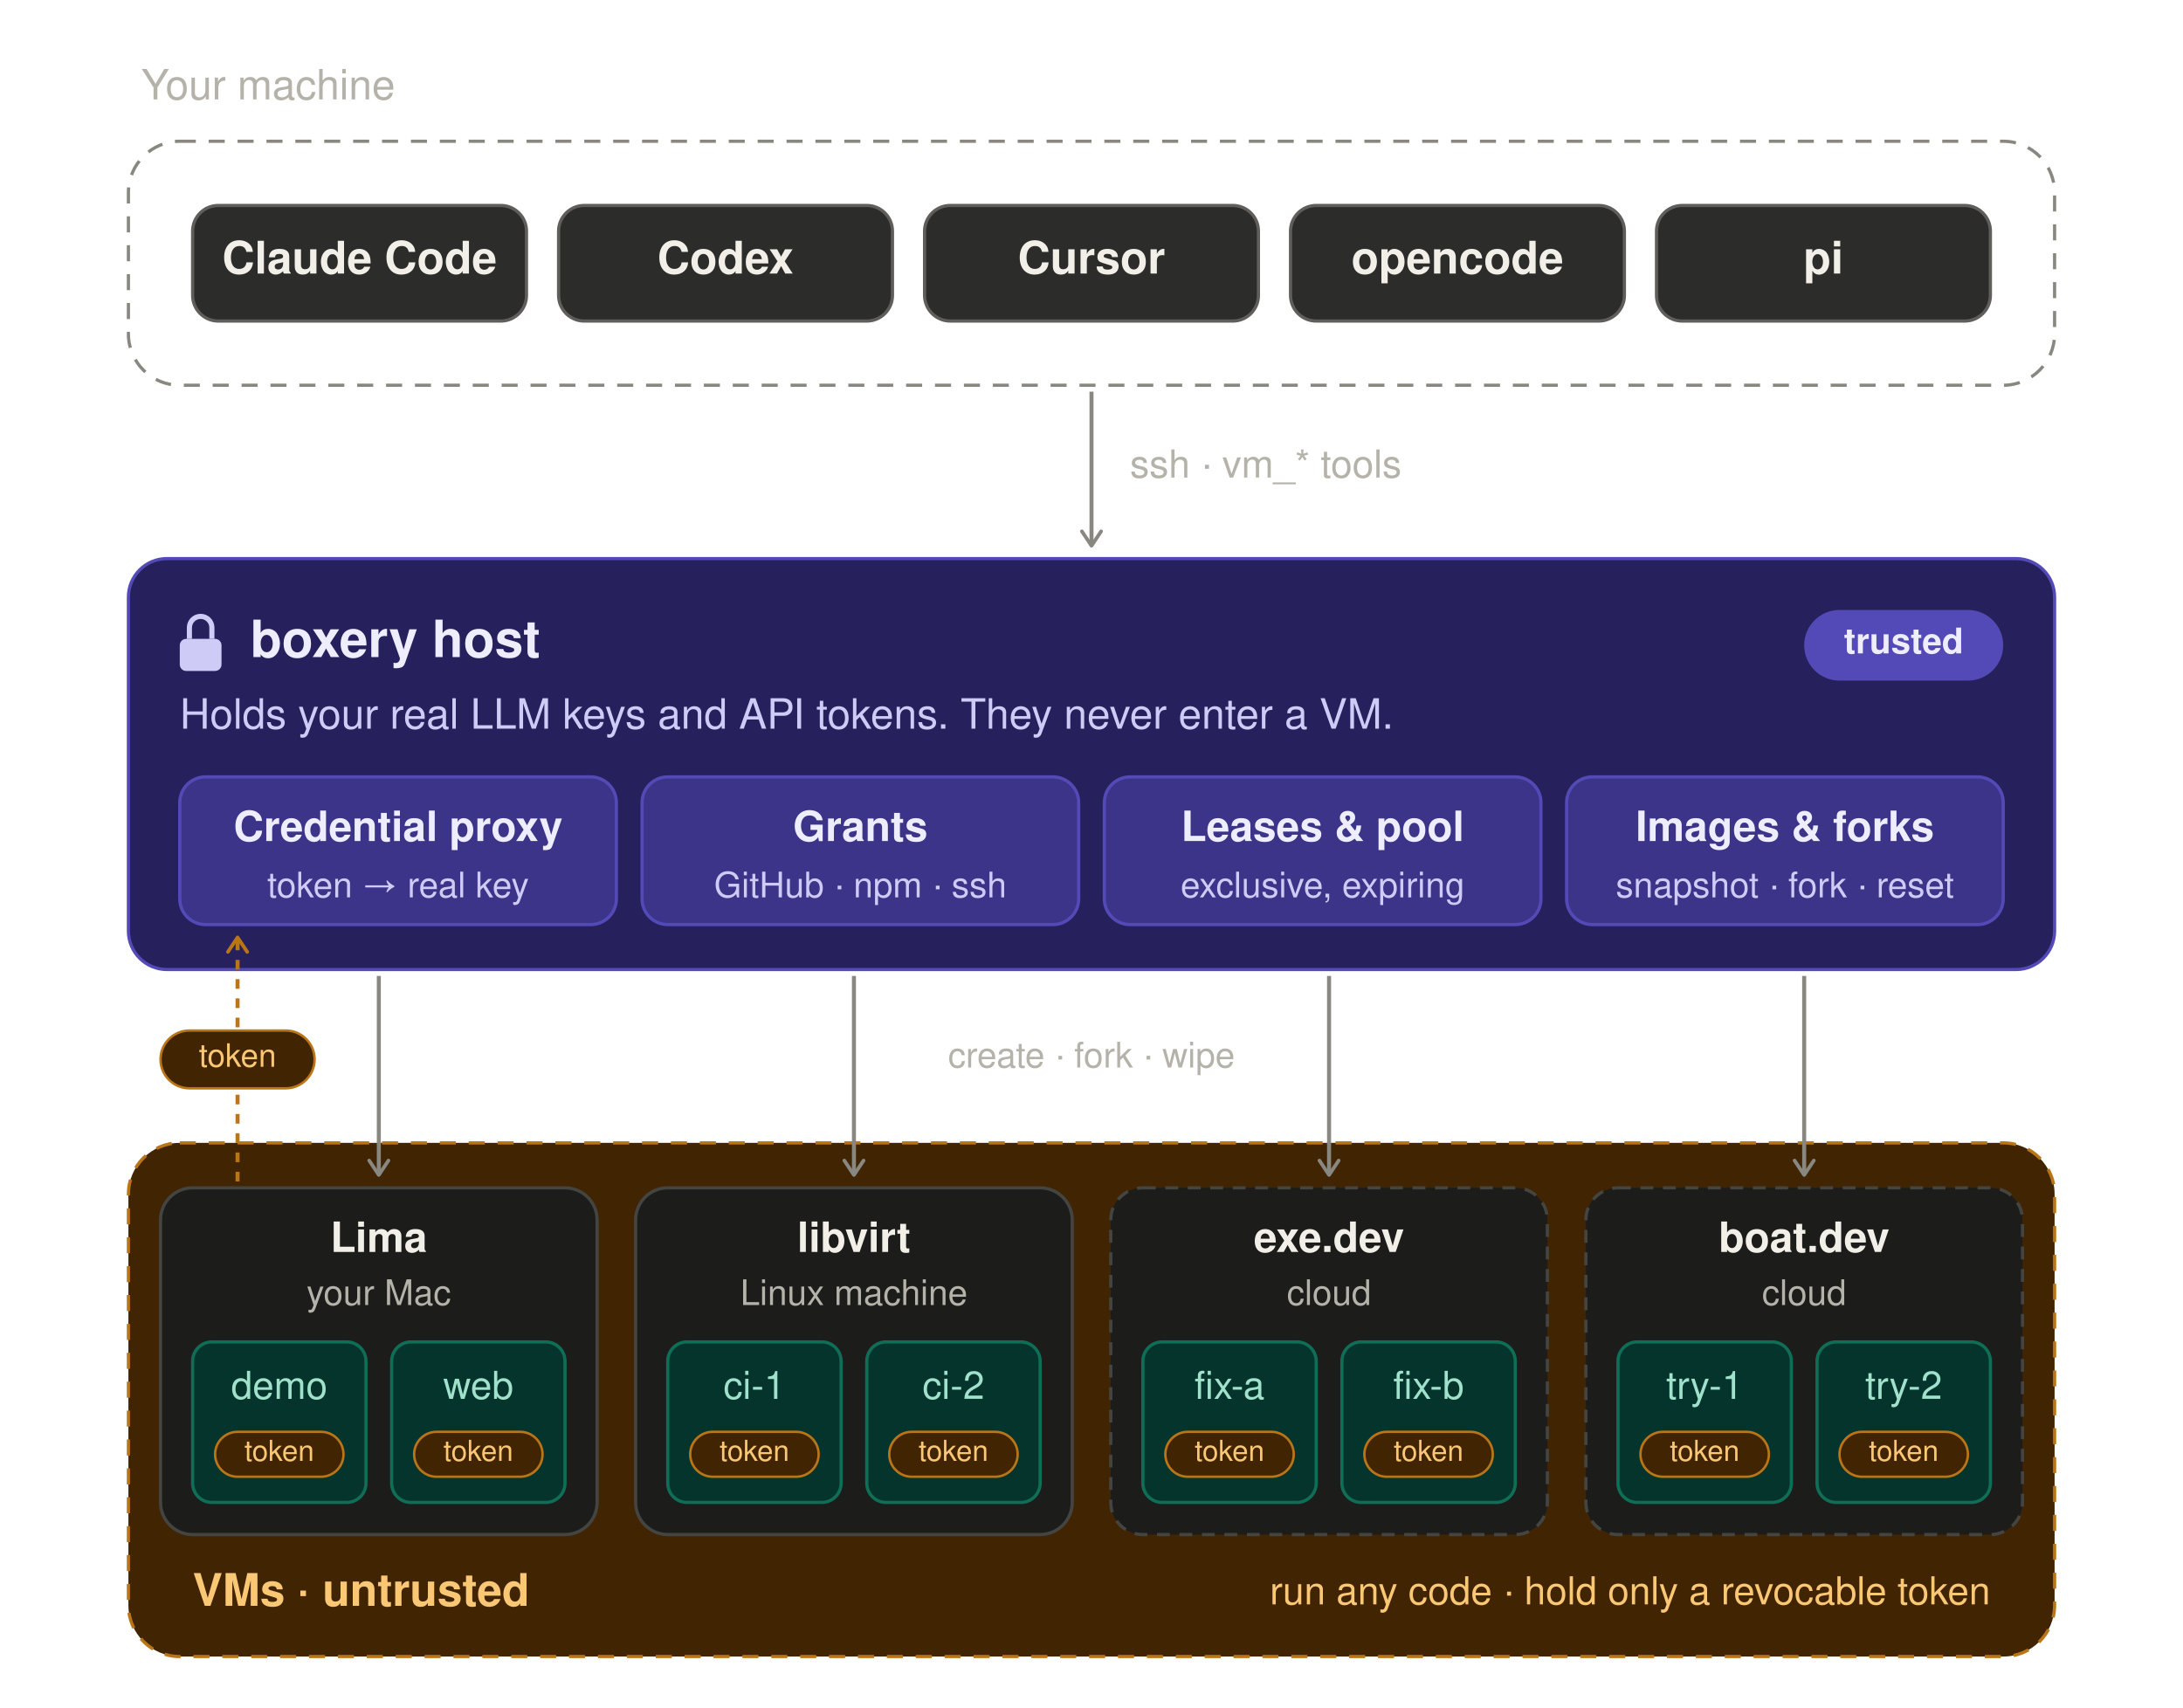
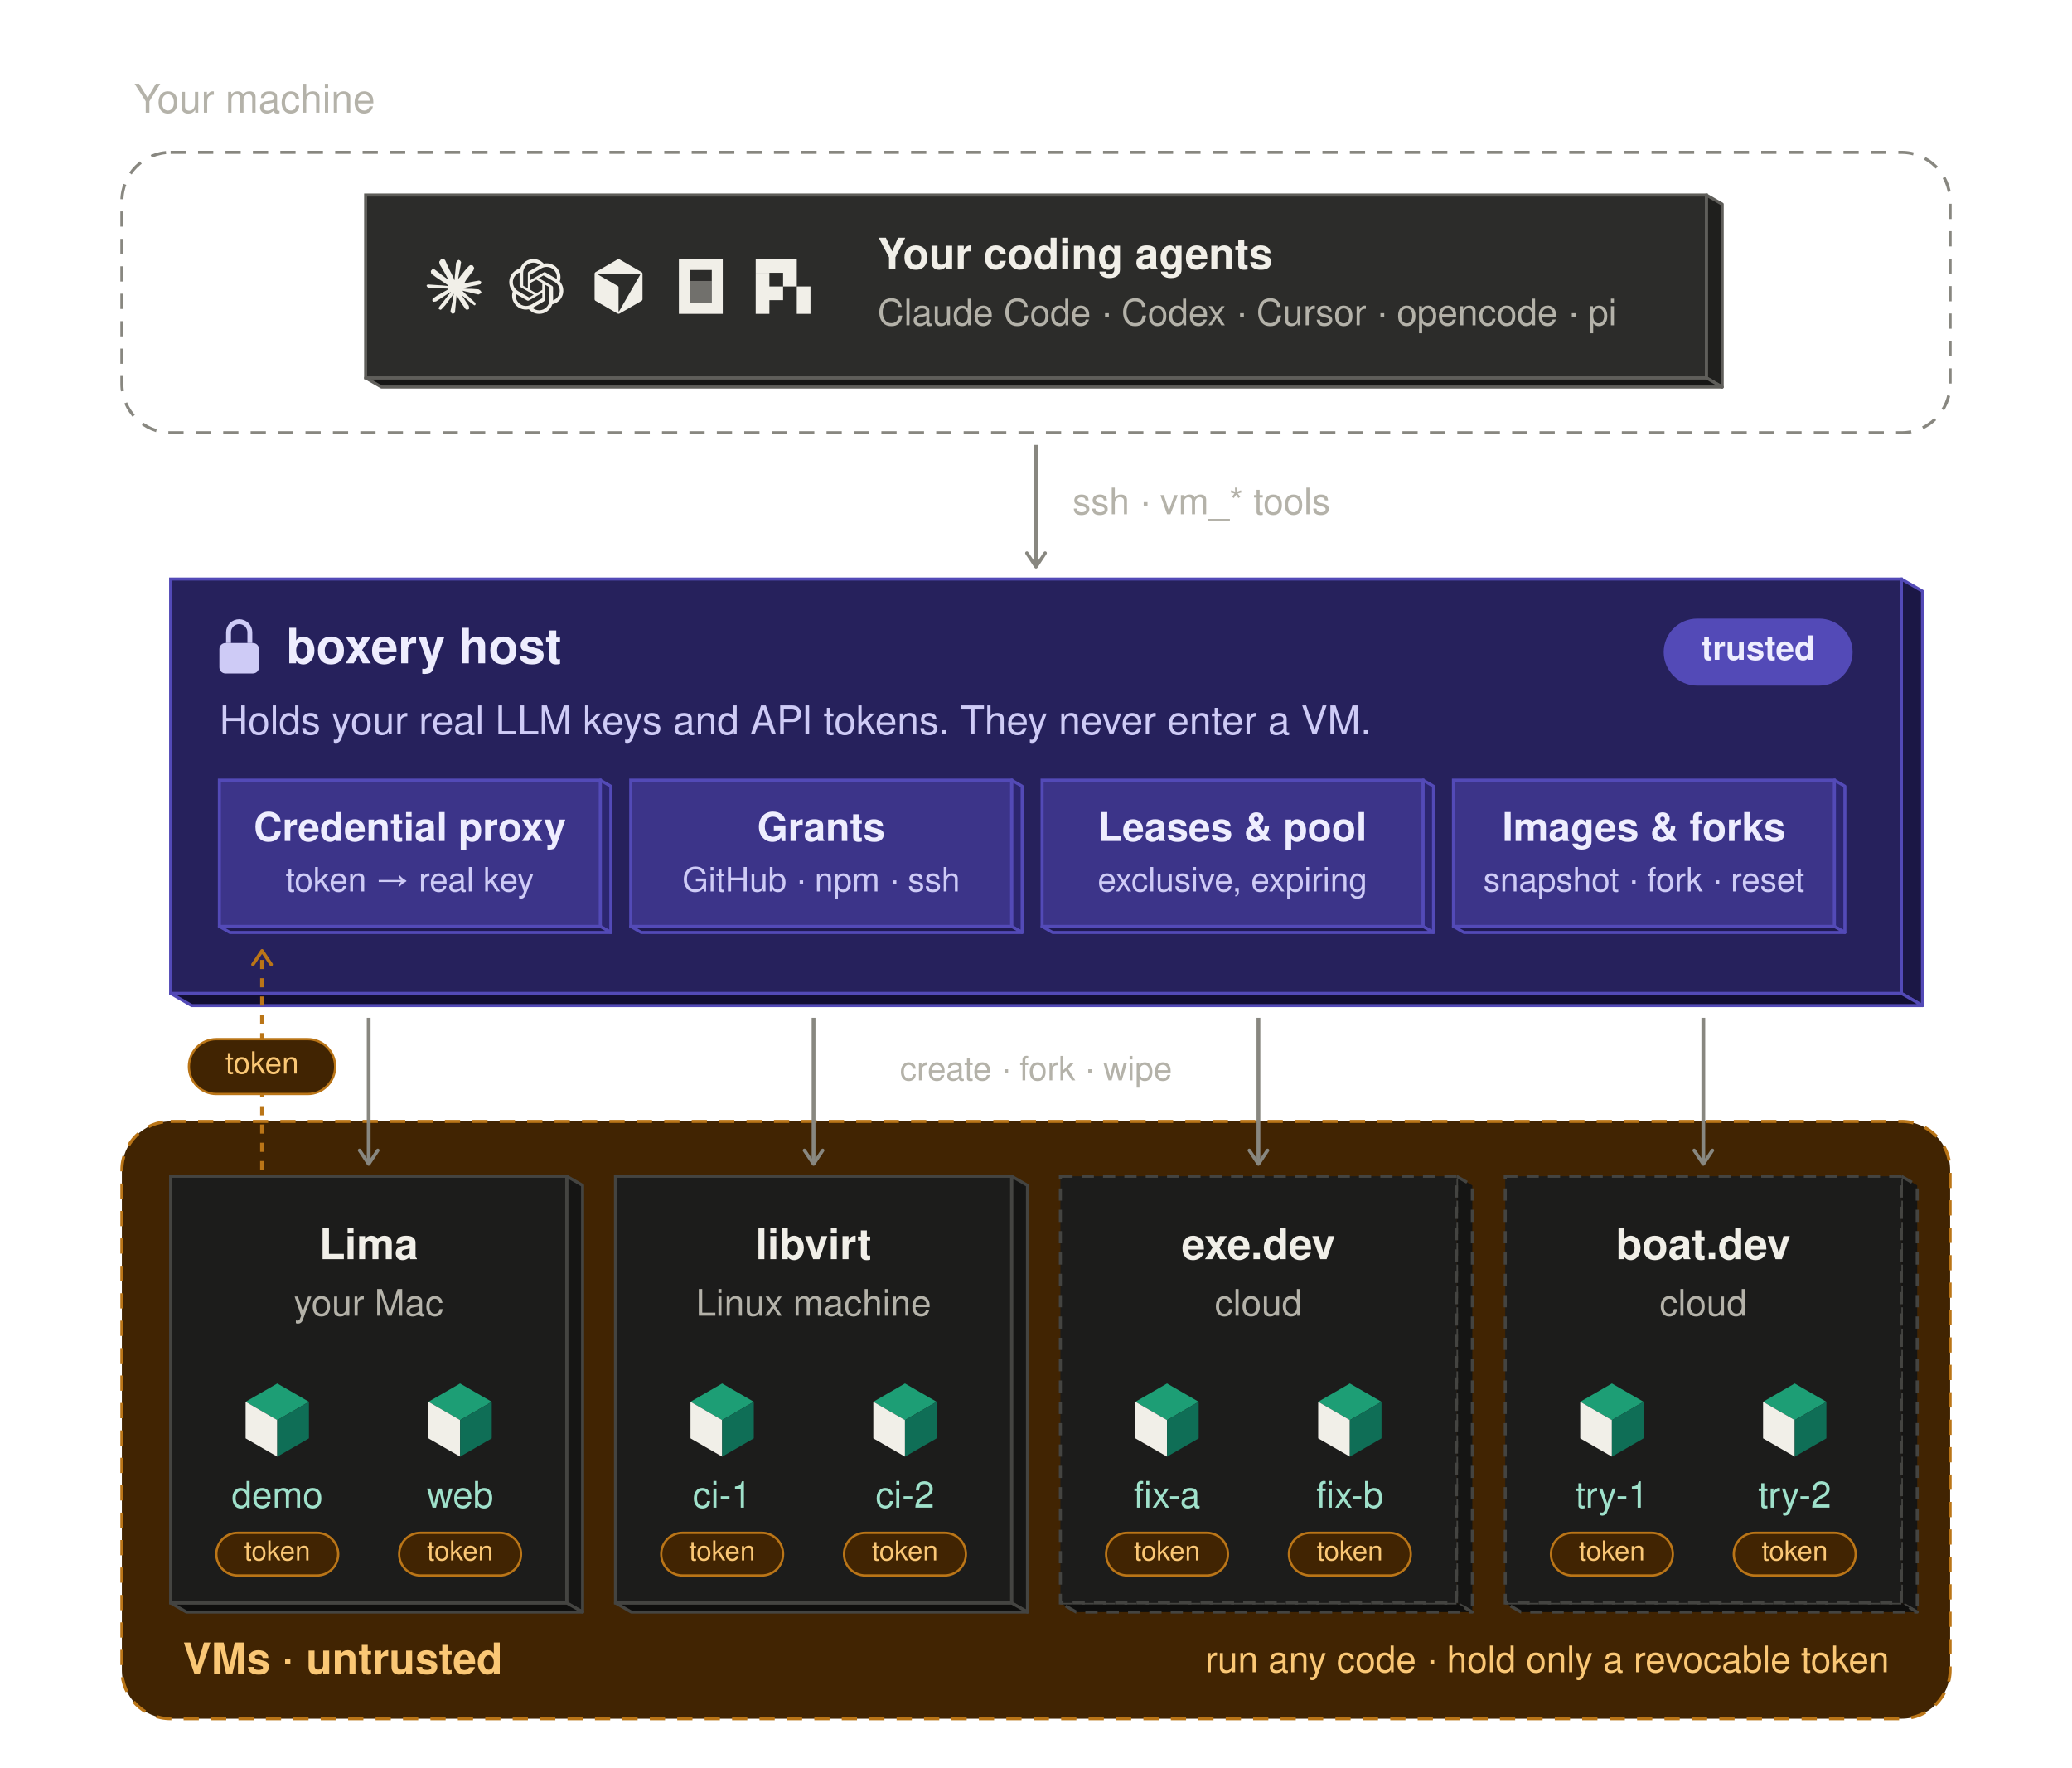
- <svg xmlns="http://www.w3.org/2000/svg" viewBox="0 0 680 532" width="680" height="532" role="img" aria-labelledby="t d">
+ <svg xmlns="http://www.w3.org/2000/svg" viewBox="0 0 680 580" width="680" height="580" role="img" aria-labelledby="t d">
  <defs>
    <marker id="arrow" viewBox="0 0 10 10" refX="8" refY="5" markerWidth="6" markerHeight="6" orient="auto-start-reverse">
      <path d="M2 1L8 5L2 9" fill="none" stroke="#888780" stroke-width="1.5" stroke-linecap="round" stroke-linejoin="round" />
    </marker>
    <marker id="arrow-tok" viewBox="0 0 10 10" refX="8" refY="5" markerWidth="6" markerHeight="6" orient="auto-start-reverse">
      <path d="M2 1L8 5L2 9" fill="none" stroke="#BA7517" stroke-width="1.5" stroke-linecap="round" stroke-linejoin="round" />
    </marker>
  </defs>
  <g font-family="-apple-system, BlinkMacSystemFont, 'Segoe UI', Helvetica, Arial, sans-serif" text-anchor="middle" dominant-baseline="central">
-     <text x="44" y="28" text-anchor="start" font-size="13" fill="#B4B2A9">Your machine</text>
-     <rect x="40" y="44" width="600" height="76" rx="16" fill="none" stroke="#888780" stroke-width="1" stroke-dasharray="5 4" />
-     <rect x="60" y="64" width="104" height="36" rx="8" fill="#2C2C2A" stroke="#5F5E5A" />
-     <text x="112" y="82" font-size="14" font-weight="600" fill="#F1EFE8">Claude Code</text>
-     <rect x="174" y="64" width="104" height="36" rx="8" fill="#2C2C2A" stroke="#5F5E5A" />
-     <text x="226" y="82" font-size="14" font-weight="600" fill="#F1EFE8">Codex</text>
-     <rect x="288" y="64" width="104" height="36" rx="8" fill="#2C2C2A" stroke="#5F5E5A" />
-     <text x="340" y="82" font-size="14" font-weight="600" fill="#F1EFE8">Cursor</text>
-     <rect x="402" y="64" width="104" height="36" rx="8" fill="#2C2C2A" stroke="#5F5E5A" />
-     <text x="454" y="82" font-size="14" font-weight="600" fill="#F1EFE8">opencode</text>
-     <rect x="516" y="64" width="104" height="36" rx="8" fill="#2C2C2A" stroke="#5F5E5A" />
-     <text x="568" y="82" font-size="14" font-weight="600" fill="#F1EFE8">pi</text>
-     <line x1="340" y1="122" x2="340" y2="170" stroke="#888780" stroke-width="1.25" marker-end="url(#arrow)" />
-     <text x="352" y="146" text-anchor="start" font-size="12" fill="#B4B2A9">ssh · vm_* tools</text>
-     <rect x="40" y="174" width="600" height="128" rx="12" fill="#26215C" stroke="#534AB7" />
-     <rect x="56" y="199" width="13" height="10" rx="2" fill="#CECBF6" />
-     <path d="M59 199 V195.5 A3.5 3.5 0 0 1 66 195.5 V199" fill="none" stroke="#CECBF6" stroke-width="1.6" />
-     <text x="78" y="201" text-anchor="start" font-size="16" font-weight="600" fill="#EEEDFE">boxery host</text>
-     <rect x="562" y="190" width="62" height="22" rx="11" fill="#534AB7" />
-     <text x="593" y="201" font-size="11" font-weight="600" fill="#EEEDFE">trusted</text>
-     <text x="56" y="224" text-anchor="start" font-size="13" fill="#CECBF6">Holds your real LLM keys and API tokens. They never enter a VM.</text>
-     <rect x="56" y="242" width="136" height="46" rx="8" fill="#3C3489" stroke="#534AB7" />
-     <text x="124" y="259" font-size="13" font-weight="600" fill="#EEEDFE">Credential proxy</text>
-     <text x="124" y="277" font-size="11" fill="#CECBF6">token → real key</text>
-     <rect x="200" y="242" width="136" height="46" rx="8" fill="#3C3489" stroke="#534AB7" />
-     <text x="268" y="259" font-size="13" font-weight="600" fill="#EEEDFE">Grants</text>
-     <text x="268" y="277" font-size="11" fill="#CECBF6">GitHub · npm · ssh</text>
-     <rect x="344" y="242" width="136" height="46" rx="8" fill="#3C3489" stroke="#534AB7" />
-     <text x="412" y="259" font-size="13" font-weight="600" fill="#EEEDFE">Leases &amp; pool</text>
-     <text x="412" y="277" font-size="11" fill="#CECBF6">exclusive, expiring</text>
-     <rect x="488" y="242" width="136" height="46" rx="8" fill="#3C3489" stroke="#534AB7" />
-     <text x="556" y="259" font-size="13" font-weight="600" fill="#EEEDFE">Images &amp; forks</text>
-     <text x="556" y="277" font-size="11" fill="#CECBF6">snapshot · fork · reset</text>
-     <rect x="40" y="356" width="600" height="160" rx="16" fill="#412402" stroke="#BA7517" stroke-width="1" stroke-dasharray="5 4" />
-     <text x="60" y="497" text-anchor="start" font-size="14" font-weight="600" fill="#FAC775">VMs · untrusted</text>
-     <text x="620" y="497" text-anchor="end" font-size="12" fill="#FAC775">run any code · hold only a revocable token</text>
-     <line x1="118" y1="304" x2="118" y2="366" stroke="#888780" stroke-width="1.25" marker-end="url(#arrow)" />
-     <rect x="50" y="370" width="136" height="108" rx="10" fill="#1C1C1B" stroke="#444441" />
-     <text x="118" y="387" font-size="13" font-weight="600" fill="#F1EFE8">Lima</text>
-     <text x="118" y="404" font-size="11" fill="#B4B2A9">your Mac</text>
-     <rect x="60" y="418" width="54" height="50" rx="6" fill="#04342C" stroke="#0F6E56" />
-     <text x="87" y="433" font-size="12" fill="#9FE1CB">demo</text>
-     <rect x="67" y="446" width="40" height="14" rx="7" fill="#412402" stroke="#BA7517" stroke-width="0.75" />
-     <text x="87" y="453" font-size="9" fill="#FAC775">token</text>
-     <rect x="122" y="418" width="54" height="50" rx="6" fill="#04342C" stroke="#0F6E56" />
-     <text x="149" y="433" font-size="12" fill="#9FE1CB">web</text>
-     <rect x="129" y="446" width="40" height="14" rx="7" fill="#412402" stroke="#BA7517" stroke-width="0.75" />
-     <text x="149" y="453" font-size="9" fill="#FAC775">token</text>
-     <line x1="266" y1="304" x2="266" y2="366" stroke="#888780" stroke-width="1.25" marker-end="url(#arrow)" />
-     <rect x="198" y="370" width="136" height="108" rx="10" fill="#1C1C1B" stroke="#444441" />
-     <text x="266" y="387" font-size="13" font-weight="600" fill="#F1EFE8">libvirt</text>
-     <text x="266" y="404" font-size="11" fill="#B4B2A9">Linux machine</text>
-     <rect x="208" y="418" width="54" height="50" rx="6" fill="#04342C" stroke="#0F6E56" />
-     <text x="235" y="433" font-size="12" fill="#9FE1CB">ci-1</text>
-     <rect x="215" y="446" width="40" height="14" rx="7" fill="#412402" stroke="#BA7517" stroke-width="0.75" />
-     <text x="235" y="453" font-size="9" fill="#FAC775">token</text>
-     <rect x="270" y="418" width="54" height="50" rx="6" fill="#04342C" stroke="#0F6E56" />
-     <text x="297" y="433" font-size="12" fill="#9FE1CB">ci-2</text>
-     <rect x="277" y="446" width="40" height="14" rx="7" fill="#412402" stroke="#BA7517" stroke-width="0.75" />
-     <text x="297" y="453" font-size="9" fill="#FAC775">token</text>
-     <line x1="414" y1="304" x2="414" y2="366" stroke="#888780" stroke-width="1.25" marker-end="url(#arrow)" />
-     <rect x="346" y="370" width="136" height="108" rx="10" fill="#1C1C1B" stroke="#444441" stroke-dasharray="4 3" />
-     <text x="414" y="387" font-size="13" font-weight="600" fill="#F1EFE8">exe.dev</text>
-     <text x="414" y="404" font-size="11" fill="#B4B2A9">cloud</text>
-     <rect x="356" y="418" width="54" height="50" rx="6" fill="#04342C" stroke="#0F6E56" />
-     <text x="383" y="433" font-size="12" fill="#9FE1CB">fix-a</text>
-     <rect x="363" y="446" width="40" height="14" rx="7" fill="#412402" stroke="#BA7517" stroke-width="0.75" />
-     <text x="383" y="453" font-size="9" fill="#FAC775">token</text>
-     <rect x="418" y="418" width="54" height="50" rx="6" fill="#04342C" stroke="#0F6E56" />
-     <text x="445" y="433" font-size="12" fill="#9FE1CB">fix-b</text>
-     <rect x="425" y="446" width="40" height="14" rx="7" fill="#412402" stroke="#BA7517" stroke-width="0.75" />
-     <text x="445" y="453" font-size="9" fill="#FAC775">token</text>
-     <line x1="562" y1="304" x2="562" y2="366" stroke="#888780" stroke-width="1.25" marker-end="url(#arrow)" />
-     <rect x="494" y="370" width="136" height="108" rx="10" fill="#1C1C1B" stroke="#444441" stroke-dasharray="4 3" />
-     <text x="562" y="387" font-size="13" font-weight="600" fill="#F1EFE8">boat.dev</text>
-     <text x="562" y="404" font-size="11" fill="#B4B2A9">cloud</text>
-     <rect x="504" y="418" width="54" height="50" rx="6" fill="#04342C" stroke="#0F6E56" />
-     <text x="531" y="433" font-size="12" fill="#9FE1CB">try-1</text>
-     <rect x="511" y="446" width="40" height="14" rx="7" fill="#412402" stroke="#BA7517" stroke-width="0.75" />
-     <text x="531" y="453" font-size="9" fill="#FAC775">token</text>
-     <rect x="566" y="418" width="54" height="50" rx="6" fill="#04342C" stroke="#0F6E56" />
-     <text x="593" y="433" font-size="12" fill="#9FE1CB">try-2</text>
-     <rect x="573" y="446" width="40" height="14" rx="7" fill="#412402" stroke="#BA7517" stroke-width="0.75" />
-     <text x="593" y="453" font-size="9" fill="#FAC775">token</text>
-     <text x="340" y="330" font-size="11" fill="#B4B2A9">create · fork · wipe</text>
-     <line x1="74" y1="368" x2="74" y2="292" stroke="#BA7517" stroke-width="1.25" stroke-dasharray="3 3" marker-end="url(#arrow-tok)" />
-     <rect x="50" y="321" width="48" height="18" rx="9" fill="#412402" stroke="#BA7517" stroke-width="0.75" />
-     <text x="74" y="330" font-size="10" fill="#FAC775">token</text>
+     <text x="44" y="34" font-size="13" text-anchor="start" fill="#B4B2A9">Your machine</text>
+     <rect x="40" y="50" width="600" height="92" rx="16" fill="none" stroke="#888780" stroke-width="1" stroke-dasharray="5 4" />
+     <polygon points="560.00,64.00 565.20,67.00 565.20,127.00 560.00,124.00" fill="#1F1F1D" stroke="#5F5E5A" stroke-width="1" stroke-linejoin="round" />
+     <polygon points="120.00,124.00 560.00,124.00 565.20,127.00 125.20,127.00" fill="#161615" stroke="#5F5E5A" stroke-width="1" stroke-linejoin="round" />
+     <rect x="120" y="64" width="440" height="60" fill="#2C2C2A" stroke="#5F5E5A" />
+     <svg x="140" y="85" width="18" height="18" viewBox="0 0 24 24" fill="#F1EFE8">
+       <path d="m4.714 15.956 4.717-2.647.079-.231-.079-.128h-.231l-.789-.049-2.696-.073-2.337-.097-2.265-.121-.571-.121-.534-.704.055-.352.48-.322.686.061 1.518.103 2.277.158 1.651.097 2.447.255h.389l.055-.158-.134-.097-.103-.097L6.973 9.836l-2.55-1.688-1.336-.971-.723-.492-.364-.461-.158-1.008.656-.723.88.061.225.061.892.686 1.906 1.475 2.489 1.834.364.303.146-.103.018-.073-.164-.273-1.354-2.447-1.445-2.489-.643-1.032-.17-.619c-.061-.255-.103-.467-.103-.729L6.287.134 6.7 0l.996.134.419.364.619 1.415 1.002 2.228 1.554 3.03.455.898.243.832.091.255h.158v-.146l.128-1.706.237-2.095.231-2.696.079-.759.376-.911.747-.492.583.279.48.686-.067.443-.285 1.852-.559 2.902-.364 1.943h.212l.243-.243.984-1.305 1.651-2.064.729-.82.85-.905.546-.431h1.032l.759 1.129-.34 1.166-1.062 1.348-.88 1.141-1.263 1.7-.789 1.36.073.109.188-.018 2.853-.607 1.542-.279 1.84-.316.832.389.091.395-.328.807-1.967.486-2.307.461-3.436.814-.043.03.049.061 1.548.146.662.036h1.621l3.018.225.789.522.474.638-.079.486-1.214.619-1.639-.389-3.825-.911-1.311-.328h-.182v.109l1.093 1.069 2.003 1.809 2.507 2.331.128.577-.322.455-.34-.049-2.204-1.657-.85-.747-1.925-1.621h-.128v.17l.443.65 2.344 3.521.121 1.081-.17.352-.607.212-.668-.121-1.372-1.925L14.38 17.959l-1.141-1.943-.14.079-.674 7.255-.316.37-.729.279-.607-.461-.322-.747.322-1.475.389-1.925.316-1.53.285-1.9.17-.631-.012-.043-.14.018-1.433 1.967-2.18 2.945-1.724 1.846-.413.164-.716-.37.067-.662.401-.589 2.386-3.036 1.439-1.882.929-1.087-.006-.158h-.055l-6.338 4.116-1.129.146-.486-.455.061-.747.231-.243 1.906-1.311Z" />
+     </svg>
+     <svg x="167" y="85" width="18" height="18" viewBox="0 0 24 24" fill="#F1EFE8">
+       <path d="M22.282 9.821a5.985 5.985 0 0 0-.516-4.911 6.046 6.046 0 0 0-6.51-2.9A6.065 6.065 0 0 0 4.981 4.182a5.985 5.985 0 0 0-3.998 2.9 6.046 6.046 0 0 0 .743 7.097 5.98 5.98 0 0 0 .511 4.911 6.051 6.051 0 0 0 6.515 2.9A5.985 5.985 0 0 0 13.26 24a6.056 6.056 0 0 0 5.772-4.206 5.989 5.989 0 0 0 3.998-2.9 6.056 6.056 0 0 0-.748-7.073zm-9.022 12.608a4.476 4.476 0 0 1-2.876-1.041l.142-.08 4.778-2.758a.795.795 0 0 0 .393-.681v-6.737l2.02 1.169a.071.071 0 0 1 .038.052v5.583a4.504 4.504 0 0 1-4.495 4.494zm-9.661-4.125a4.471 4.471 0 0 1-.535-3.014l.142.085 4.783 2.758a.771.771 0 0 0 .781 0l5.843-3.369v2.332a.08.08 0 0 1-.033.061L9.74 19.95a4.499 4.499 0 0 1-6.141-1.646zM2.341 7.896a4.485 4.485 0 0 1 2.365-1.973V11.6a.766.766 0 0 0 .388.676l5.814 3.354-2.02 1.169a.076.076 0 0 1-.071 0l-4.83-2.787A4.504 4.504 0 0 1 2.341 7.872zm16.596 3.856L13.104 8.364 15.119 7.2a.076.076 0 0 1 .071 0l4.83 2.791a4.494 4.494 0 0 1-.676 8.104v-5.677a.79.79 0 0 0-.407-.667zm2.011-3.023l-.142-.085-4.774-2.782a.776.776 0 0 0-.785 0L9.409 9.23V6.897a.066.066 0 0 1 .028-.061l4.83-2.787a4.499 4.499 0 0 1 6.68 4.66zM8.306 12.863l-2.02-1.164a.08.08 0 0 1-.038-.057V6.074a4.499 4.499 0 0 1 7.376-3.454l-.142.081L8.704 5.459a.795.795 0 0 0-.393.681zm1.098-2.365l2.602-1.5 2.607 1.5v2.999l-2.597 1.5-2.607-1.5Z" />
+     </svg>
+     <svg x="194" y="85" width="18" height="18" viewBox="88 66 336 380" fill="#F1EFE8">
+       <path fill-rule="evenodd" d="m415.348 156.575-151.504-87.47c-4.865-2.809-10.868-2.809-15.733 0l-151.496 87.47c-4.09 2.361-6.615 6.728-6.615 11.458v176.383c0 4.73 2.525 9.097 6.615 11.459l151.503 87.469c4.865 2.81 10.868 2.81 15.733 0l151.504-87.469c4.09-2.362 6.615-6.729 6.615-11.459v-176.383c0-4.73-2.525-9.097-6.615-11.458zm-9.517 18.528-146.254 253.319c-.989 1.707-3.599 1.01-3.599-.967v-165.871c0-3.314-1.771-6.38-4.645-8.044l-143.644-82.932c-1.707-.989-1.01-3.599.967-3.599h292.51c4.153 0 6.749 4.502 4.672 8.101h-.007z" />
+     </svg>
+     <svg x="221" y="85" width="18" height="18" viewBox="0 6 24 30" fill="#F1EFE8">
+       <path d="M18 30H6V18H18V30Z" opacity="0.35" />
+       <path d="M18 12H6V30H18V12ZM24 36H0V6H24V36Z" />
+     </svg>
+     <svg x="248" y="85" width="18" height="18" viewBox="165 165 470 470" fill="#F1EFE8">
+       <path d="M165.29 165.29H517.36V400H400V282.65H165.29Z" />
+       <path d="M165.29 282.65H282.65V400H400V517.36H282.65V634.72H165.29Z" />
+       <path d="M517.36 400H634.72V634.72H517.36Z" />
+     </svg>
+     <text x="288" y="85" font-size="14" font-weight="600" text-anchor="start" fill="#F1EFE8">Your coding agents</text>
+     <text x="288" y="104" font-size="12" text-anchor="start" fill="#B4B2A9">Claude Code · Codex · Cursor · opencode · pi</text>
+     <line x1="340" y1="146" x2="340" y2="186" stroke="#888780" stroke-width="1.25" marker-end="url(#arrow)" />
+     <text x="352" y="166" font-size="12" text-anchor="start" fill="#B4B2A9">ssh · vm_* tools</text>
+     <polygon points="624.00,190.00 630.93,194.00 630.93,330.00 624.00,326.00" fill="#1B1745" stroke="#534AB7" stroke-width="1" stroke-linejoin="round" />
+     <polygon points="56.00,326.00 624.00,326.00 630.93,330.00 62.93,330.00" fill="#120F33" stroke="#534AB7" stroke-width="1" stroke-linejoin="round" />
+     <rect x="56" y="190" width="568" height="136" fill="#26215C" stroke="#534AB7" />
+     <rect x="72" y="211" width="13" height="10" rx="2" fill="#CECBF6" />
+     <path d="M75 211 V207.5 A3.5 3.5 0 0 1 82 207.5 V211" fill="none" stroke="#CECBF6" stroke-width="1.6" />
+     <text x="94" y="214" font-size="16" font-weight="600" text-anchor="start" fill="#EEEDFE">boxery host</text>
+     <rect x="546" y="203" width="62" height="22" rx="11" fill="#534AB7" stroke="none" />
+     <text x="577" y="214" font-size="11" font-weight="600" fill="#EEEDFE">trusted</text>
+     <text x="72" y="238" font-size="13" text-anchor="start" fill="#CECBF6">Holds your real LLM keys and API tokens. They never enter a VM.</text>
+     <polygon points="197.00,256.00 200.46,258.00 200.46,306.00 197.00,304.00" fill="#2C2670" stroke="#534AB7" stroke-width="1" stroke-linejoin="round" />
+     <polygon points="72.00,304.00 197.00,304.00 200.46,306.00 75.46,306.00" fill="#1F1A52" stroke="#534AB7" stroke-width="1" stroke-linejoin="round" />
+     <rect x="72" y="256" width="125" height="48" fill="#3C3489" stroke="#534AB7" />
+     <text x="134.5" y="273" font-size="13" font-weight="600" fill="#EEEDFE">Credential proxy</text>
+     <text x="134.5" y="290" font-size="11" fill="#CECBF6">token → real key</text>
+     <polygon points="332.00,256.00 335.46,258.00 335.46,306.00 332.00,304.00" fill="#2C2670" stroke="#534AB7" stroke-width="1" stroke-linejoin="round" />
+     <polygon points="207.00,304.00 332.00,304.00 335.46,306.00 210.46,306.00" fill="#1F1A52" stroke="#534AB7" stroke-width="1" stroke-linejoin="round" />
+     <rect x="207" y="256" width="125" height="48" fill="#3C3489" stroke="#534AB7" />
+     <text x="269.5" y="273" font-size="13" font-weight="600" fill="#EEEDFE">Grants</text>
+     <text x="269.5" y="290" font-size="11" fill="#CECBF6">GitHub · npm · ssh</text>
+     <polygon points="467.00,256.00 470.46,258.00 470.46,306.00 467.00,304.00" fill="#2C2670" stroke="#534AB7" stroke-width="1" stroke-linejoin="round" />
+     <polygon points="342.00,304.00 467.00,304.00 470.46,306.00 345.46,306.00" fill="#1F1A52" stroke="#534AB7" stroke-width="1" stroke-linejoin="round" />
+     <rect x="342" y="256" width="125" height="48" fill="#3C3489" stroke="#534AB7" />
+     <text x="404.5" y="273" font-size="13" font-weight="600" fill="#EEEDFE">Leases &amp; pool</text>
+     <text x="404.5" y="290" font-size="11" fill="#CECBF6">exclusive, expiring</text>
+     <polygon points="602.00,256.00 605.46,258.00 605.46,306.00 602.00,304.00" fill="#2C2670" stroke="#534AB7" stroke-width="1" stroke-linejoin="round" />
+     <polygon points="477.00,304.00 602.00,304.00 605.46,306.00 480.46,306.00" fill="#1F1A52" stroke="#534AB7" stroke-width="1" stroke-linejoin="round" />
+     <rect x="477" y="256" width="125" height="48" fill="#3C3489" stroke="#534AB7" />
+     <text x="539.5" y="273" font-size="13" font-weight="600" fill="#EEEDFE">Images &amp; forks</text>
+     <text x="539.5" y="290" font-size="11" fill="#CECBF6">snapshot · fork · reset</text>
+     <rect x="40" y="368" width="600" height="196" rx="16" fill="#412402" stroke="#BA7517" stroke-width="1" stroke-dasharray="5 4" />
+     <text x="340" y="352" font-size="11" fill="#B4B2A9">create · fork · wipe</text>
+     <line x1="121" y1="334" x2="121" y2="382" stroke="#888780" stroke-width="1.25" marker-end="url(#arrow)" />
+     <polygon points="186.00,386.00 191.20,389.00 191.20,529.00 186.00,526.00" fill="#151514" stroke="#444441" stroke-width="1" stroke-linejoin="round" />
+     <polygon points="56.00,526.00 186.00,526.00 191.20,529.00 61.20,529.00" fill="#0E0E0D" stroke="#444441" stroke-width="1" stroke-linejoin="round" />
+     <rect x="56" y="386" width="130" height="140" fill="#1C1C1B" stroke="#444441" />
+     <text x="121" y="410" font-size="14" font-weight="600" fill="#F1EFE8">Lima</text>
+     <text x="121" y="429" font-size="12" fill="#B4B2A9">your Mac</text>
+     <polygon points="91.00,466.00 101.39,460.00 91.00,454.00 80.61,460.00" fill="#1D9E75" />
+     <polygon points="91.00,478.00 80.61,472.00 80.61,460.00 91.00,466.00" fill="#F1EFE8" />
+     <polygon points="91.00,478.00 101.39,472.00 101.39,460.00 91.00,466.00" fill="#0F6E56" />
+     <text x="91" y="492" font-size="12" fill="#9FE1CB">demo</text>
+     <rect x="71" y="503" width="40" height="14" rx="7" fill="#412402" stroke="#BA7517" stroke-width="0.75" />
+     <text x="91" y="510" font-size="9" fill="#FAC775">token</text>
+     <polygon points="151.00,466.00 161.39,460.00 151.00,454.00 140.61,460.00" fill="#1D9E75" />
+     <polygon points="151.00,478.00 140.61,472.00 140.61,460.00 151.00,466.00" fill="#F1EFE8" />
+     <polygon points="151.00,478.00 161.39,472.00 161.39,460.00 151.00,466.00" fill="#0F6E56" />
+     <text x="151" y="492" font-size="12" fill="#9FE1CB">web</text>
+     <rect x="131" y="503" width="40" height="14" rx="7" fill="#412402" stroke="#BA7517" stroke-width="0.75" />
+     <text x="151" y="510" font-size="9" fill="#FAC775">token</text>
+     <line x1="267" y1="334" x2="267" y2="382" stroke="#888780" stroke-width="1.25" marker-end="url(#arrow)" />
+     <polygon points="332.00,386.00 337.20,389.00 337.20,529.00 332.00,526.00" fill="#151514" stroke="#444441" stroke-width="1" stroke-linejoin="round" />
+     <polygon points="202.00,526.00 332.00,526.00 337.20,529.00 207.20,529.00" fill="#0E0E0D" stroke="#444441" stroke-width="1" stroke-linejoin="round" />
+     <rect x="202" y="386" width="130" height="140" fill="#1C1C1B" stroke="#444441" />
+     <text x="267" y="410" font-size="14" font-weight="600" fill="#F1EFE8">libvirt</text>
+     <text x="267" y="429" font-size="12" fill="#B4B2A9">Linux machine</text>
+     <polygon points="237.00,466.00 247.39,460.00 237.00,454.00 226.61,460.00" fill="#1D9E75" />
+     <polygon points="237.00,478.00 226.61,472.00 226.61,460.00 237.00,466.00" fill="#F1EFE8" />
+     <polygon points="237.00,478.00 247.39,472.00 247.39,460.00 237.00,466.00" fill="#0F6E56" />
+     <text x="237" y="492" font-size="12" fill="#9FE1CB">ci-1</text>
+     <rect x="217" y="503" width="40" height="14" rx="7" fill="#412402" stroke="#BA7517" stroke-width="0.75" />
+     <text x="237" y="510" font-size="9" fill="#FAC775">token</text>
+     <polygon points="297.00,466.00 307.39,460.00 297.00,454.00 286.61,460.00" fill="#1D9E75" />
+     <polygon points="297.00,478.00 286.61,472.00 286.61,460.00 297.00,466.00" fill="#F1EFE8" />
+     <polygon points="297.00,478.00 307.39,472.00 307.39,460.00 297.00,466.00" fill="#0F6E56" />
+     <text x="297" y="492" font-size="12" fill="#9FE1CB">ci-2</text>
+     <rect x="277" y="503" width="40" height="14" rx="7" fill="#412402" stroke="#BA7517" stroke-width="0.75" />
+     <text x="297" y="510" font-size="9" fill="#FAC775">token</text>
+     <line x1="413" y1="334" x2="413" y2="382" stroke="#888780" stroke-width="1.25" marker-end="url(#arrow)" />
+     <polygon points="478.00,386.00 483.20,389.00 483.20,529.00 478.00,526.00" fill="#151514" stroke="#444441" stroke-width="1" stroke-linejoin="round" stroke-dasharray="4 3" />
+     <polygon points="348.00,526.00 478.00,526.00 483.20,529.00 353.20,529.00" fill="#0E0E0D" stroke="#444441" stroke-width="1" stroke-linejoin="round" stroke-dasharray="4 3" />
+     <rect x="348" y="386" width="130" height="140" fill="#1C1C1B" stroke="#444441" stroke-dasharray="4 3" />
+     <text x="413" y="410" font-size="14" font-weight="600" fill="#F1EFE8">exe.dev</text>
+     <text x="413" y="429" font-size="12" fill="#B4B2A9">cloud</text>
+     <polygon points="383.00,466.00 393.39,460.00 383.00,454.00 372.61,460.00" fill="#1D9E75" />
+     <polygon points="383.00,478.00 372.61,472.00 372.61,460.00 383.00,466.00" fill="#F1EFE8" />
+     <polygon points="383.00,478.00 393.39,472.00 393.39,460.00 383.00,466.00" fill="#0F6E56" />
+     <text x="383" y="492" font-size="12" fill="#9FE1CB">fix-a</text>
+     <rect x="363" y="503" width="40" height="14" rx="7" fill="#412402" stroke="#BA7517" stroke-width="0.75" />
+     <text x="383" y="510" font-size="9" fill="#FAC775">token</text>
+     <polygon points="443.00,466.00 453.39,460.00 443.00,454.00 432.61,460.00" fill="#1D9E75" />
+     <polygon points="443.00,478.00 432.61,472.00 432.61,460.00 443.00,466.00" fill="#F1EFE8" />
+     <polygon points="443.00,478.00 453.39,472.00 453.39,460.00 443.00,466.00" fill="#0F6E56" />
+     <text x="443" y="492" font-size="12" fill="#9FE1CB">fix-b</text>
+     <rect x="423" y="503" width="40" height="14" rx="7" fill="#412402" stroke="#BA7517" stroke-width="0.75" />
+     <text x="443" y="510" font-size="9" fill="#FAC775">token</text>
+     <line x1="559" y1="334" x2="559" y2="382" stroke="#888780" stroke-width="1.25" marker-end="url(#arrow)" />
+     <polygon points="624.00,386.00 629.20,389.00 629.20,529.00 624.00,526.00" fill="#151514" stroke="#444441" stroke-width="1" stroke-linejoin="round" stroke-dasharray="4 3" />
+     <polygon points="494.00,526.00 624.00,526.00 629.20,529.00 499.20,529.00" fill="#0E0E0D" stroke="#444441" stroke-width="1" stroke-linejoin="round" stroke-dasharray="4 3" />
+     <rect x="494" y="386" width="130" height="140" fill="#1C1C1B" stroke="#444441" stroke-dasharray="4 3" />
+     <text x="559" y="410" font-size="14" font-weight="600" fill="#F1EFE8">boat.dev</text>
+     <text x="559" y="429" font-size="12" fill="#B4B2A9">cloud</text>
+     <polygon points="529.00,466.00 539.39,460.00 529.00,454.00 518.61,460.00" fill="#1D9E75" />
+     <polygon points="529.00,478.00 518.61,472.00 518.61,460.00 529.00,466.00" fill="#F1EFE8" />
+     <polygon points="529.00,478.00 539.39,472.00 539.39,460.00 529.00,466.00" fill="#0F6E56" />
+     <text x="529" y="492" font-size="12" fill="#9FE1CB">try-1</text>
+     <rect x="509" y="503" width="40" height="14" rx="7" fill="#412402" stroke="#BA7517" stroke-width="0.75" />
+     <text x="529" y="510" font-size="9" fill="#FAC775">token</text>
+     <polygon points="589.00,466.00 599.39,460.00 589.00,454.00 578.61,460.00" fill="#1D9E75" />
+     <polygon points="589.00,478.00 578.61,472.00 578.61,460.00 589.00,466.00" fill="#F1EFE8" />
+     <polygon points="589.00,478.00 599.39,472.00 599.39,460.00 589.00,466.00" fill="#0F6E56" />
+     <text x="589" y="492" font-size="12" fill="#9FE1CB">try-2</text>
+     <rect x="569" y="503" width="40" height="14" rx="7" fill="#412402" stroke="#BA7517" stroke-width="0.75" />
+     <text x="589" y="510" font-size="9" fill="#FAC775">token</text>
+     <text x="60" y="546" font-size="14" font-weight="600" text-anchor="start" fill="#FAC775">VMs · untrusted</text>
+     <text x="620" y="546" font-size="12" text-anchor="end" fill="#FAC775">run any code · hold only a revocable token</text>
+     <line x1="86" y1="384" x2="86" y2="312" stroke="#BA7517" stroke-width="1.25" stroke-dasharray="3 3" marker-end="url(#arrow-tok)" />
+     <rect x="62" y="341" width="48" height="18" rx="9" fill="#412402" stroke="#BA7517" stroke-width="0.75" />
+     <text x="86" y="350" font-size="10" fill="#FAC775">token</text>
  </g>
</svg>
